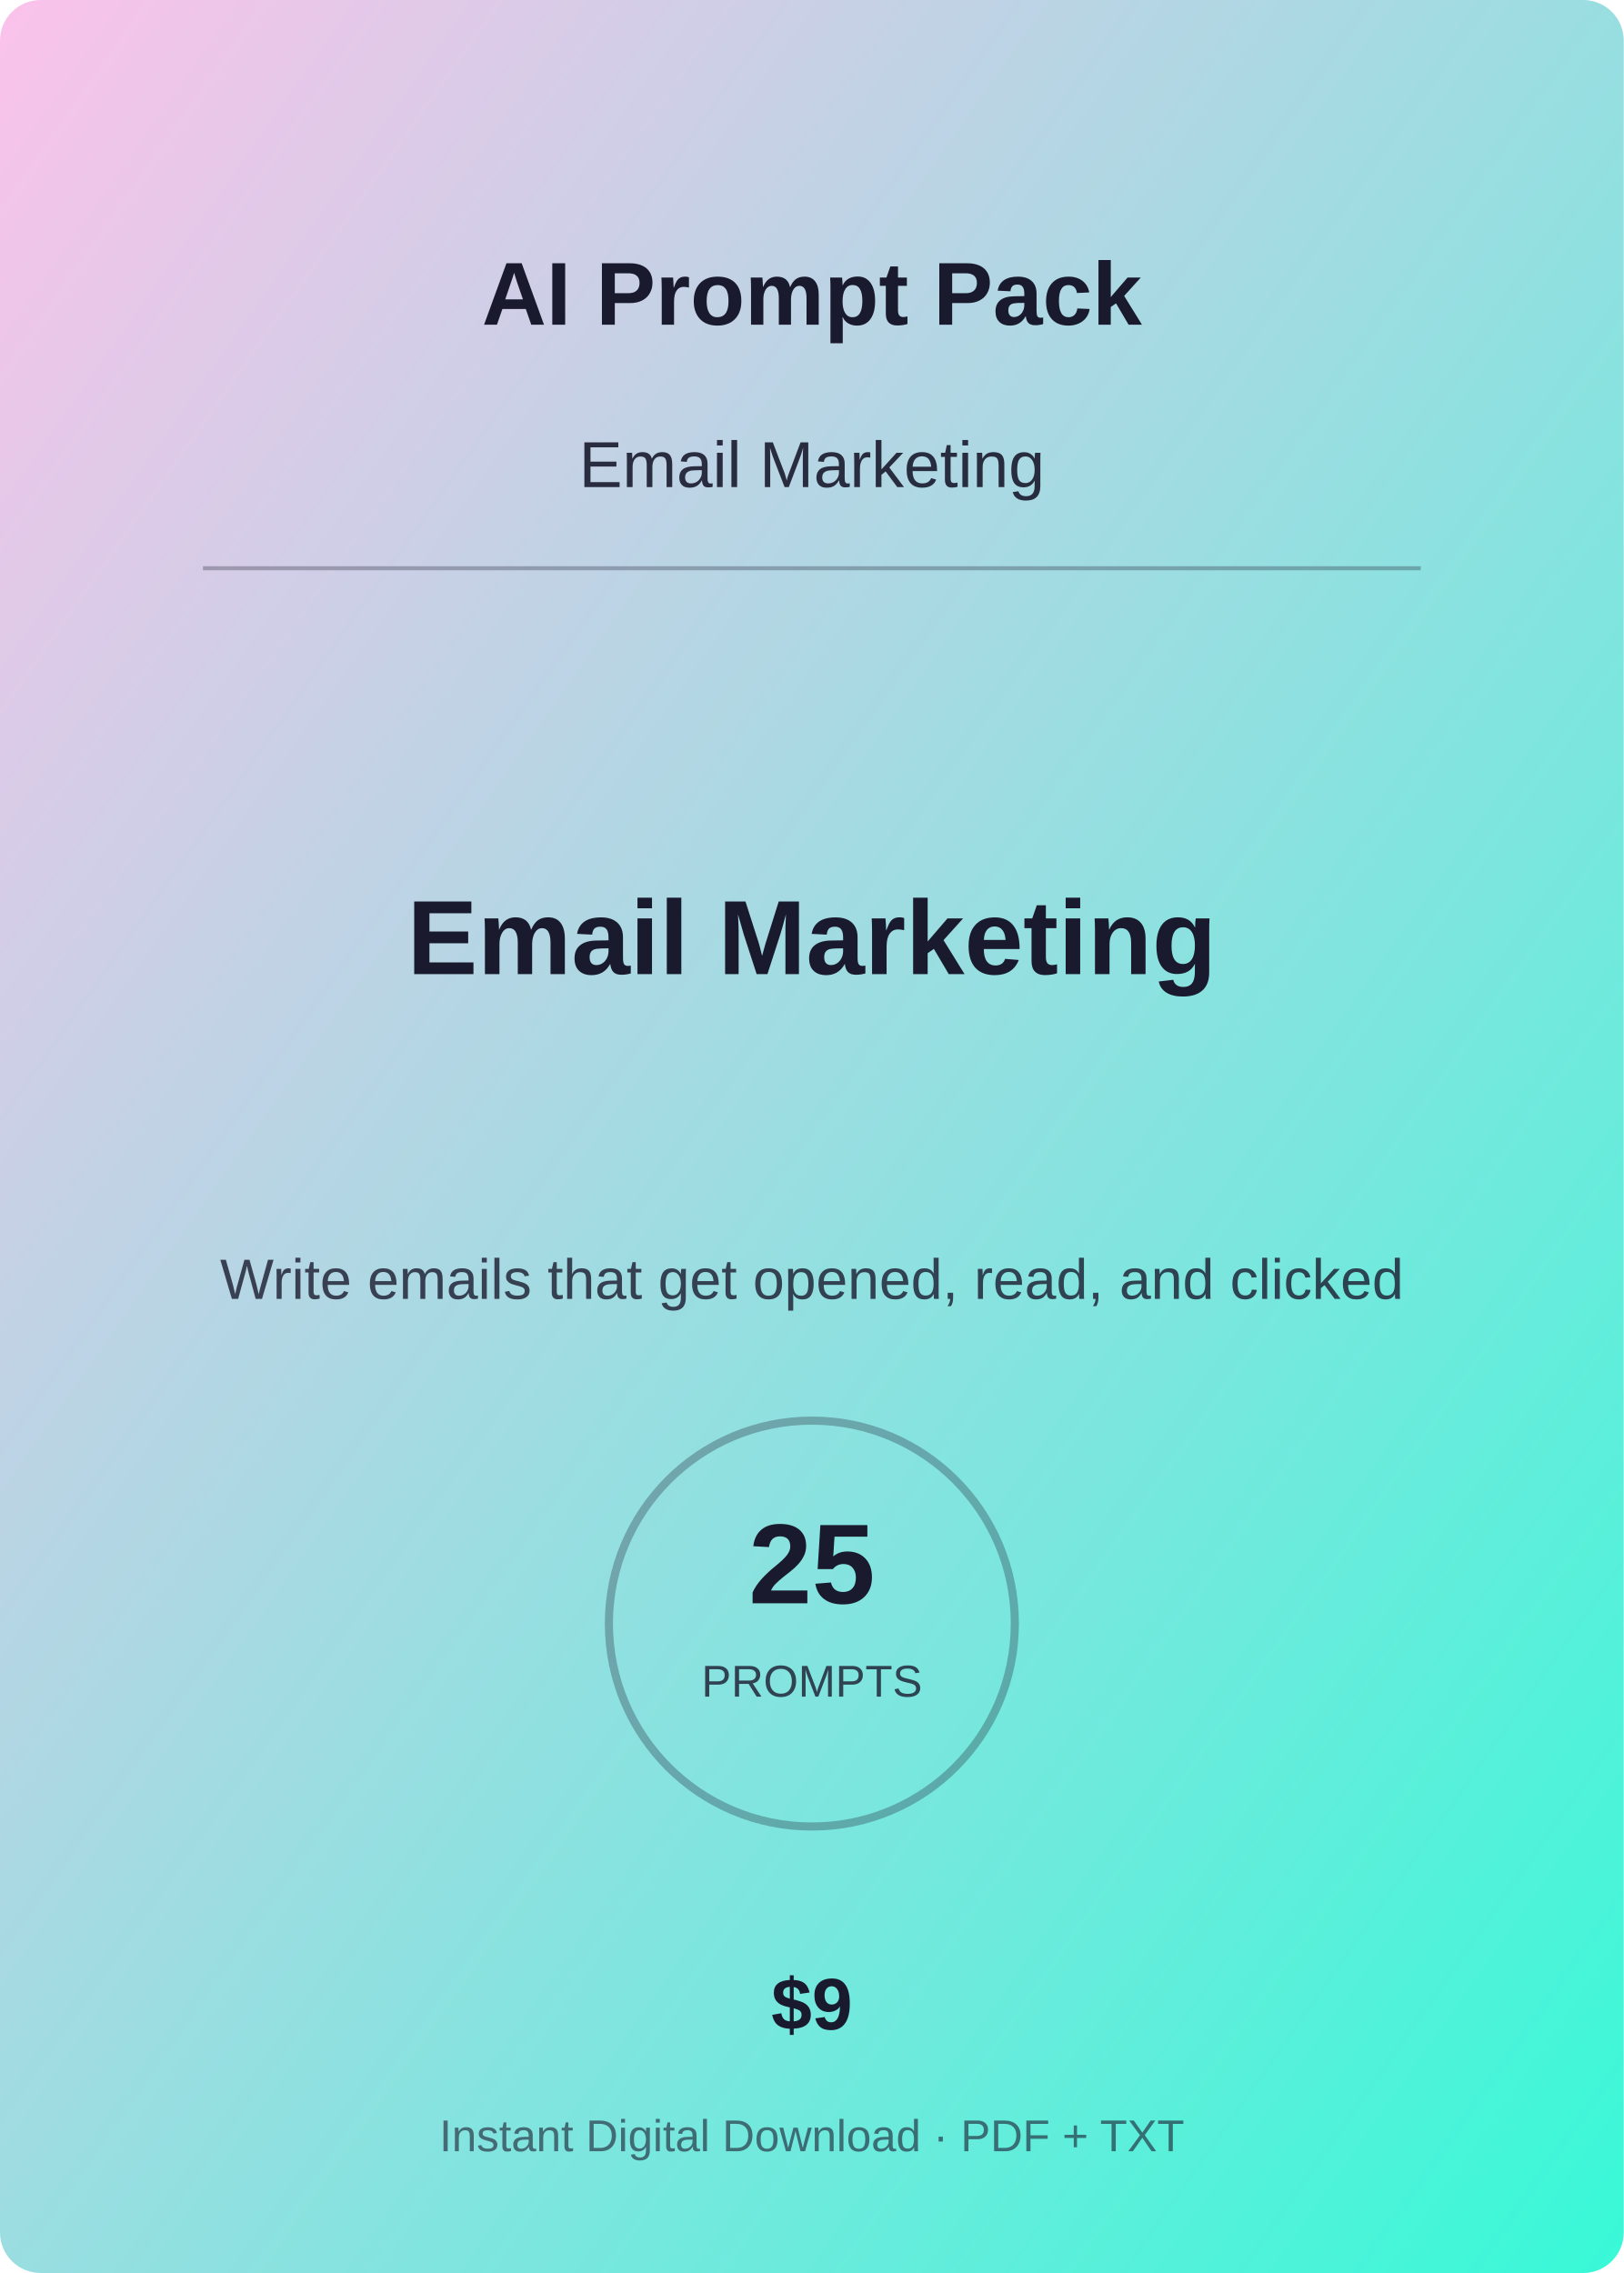
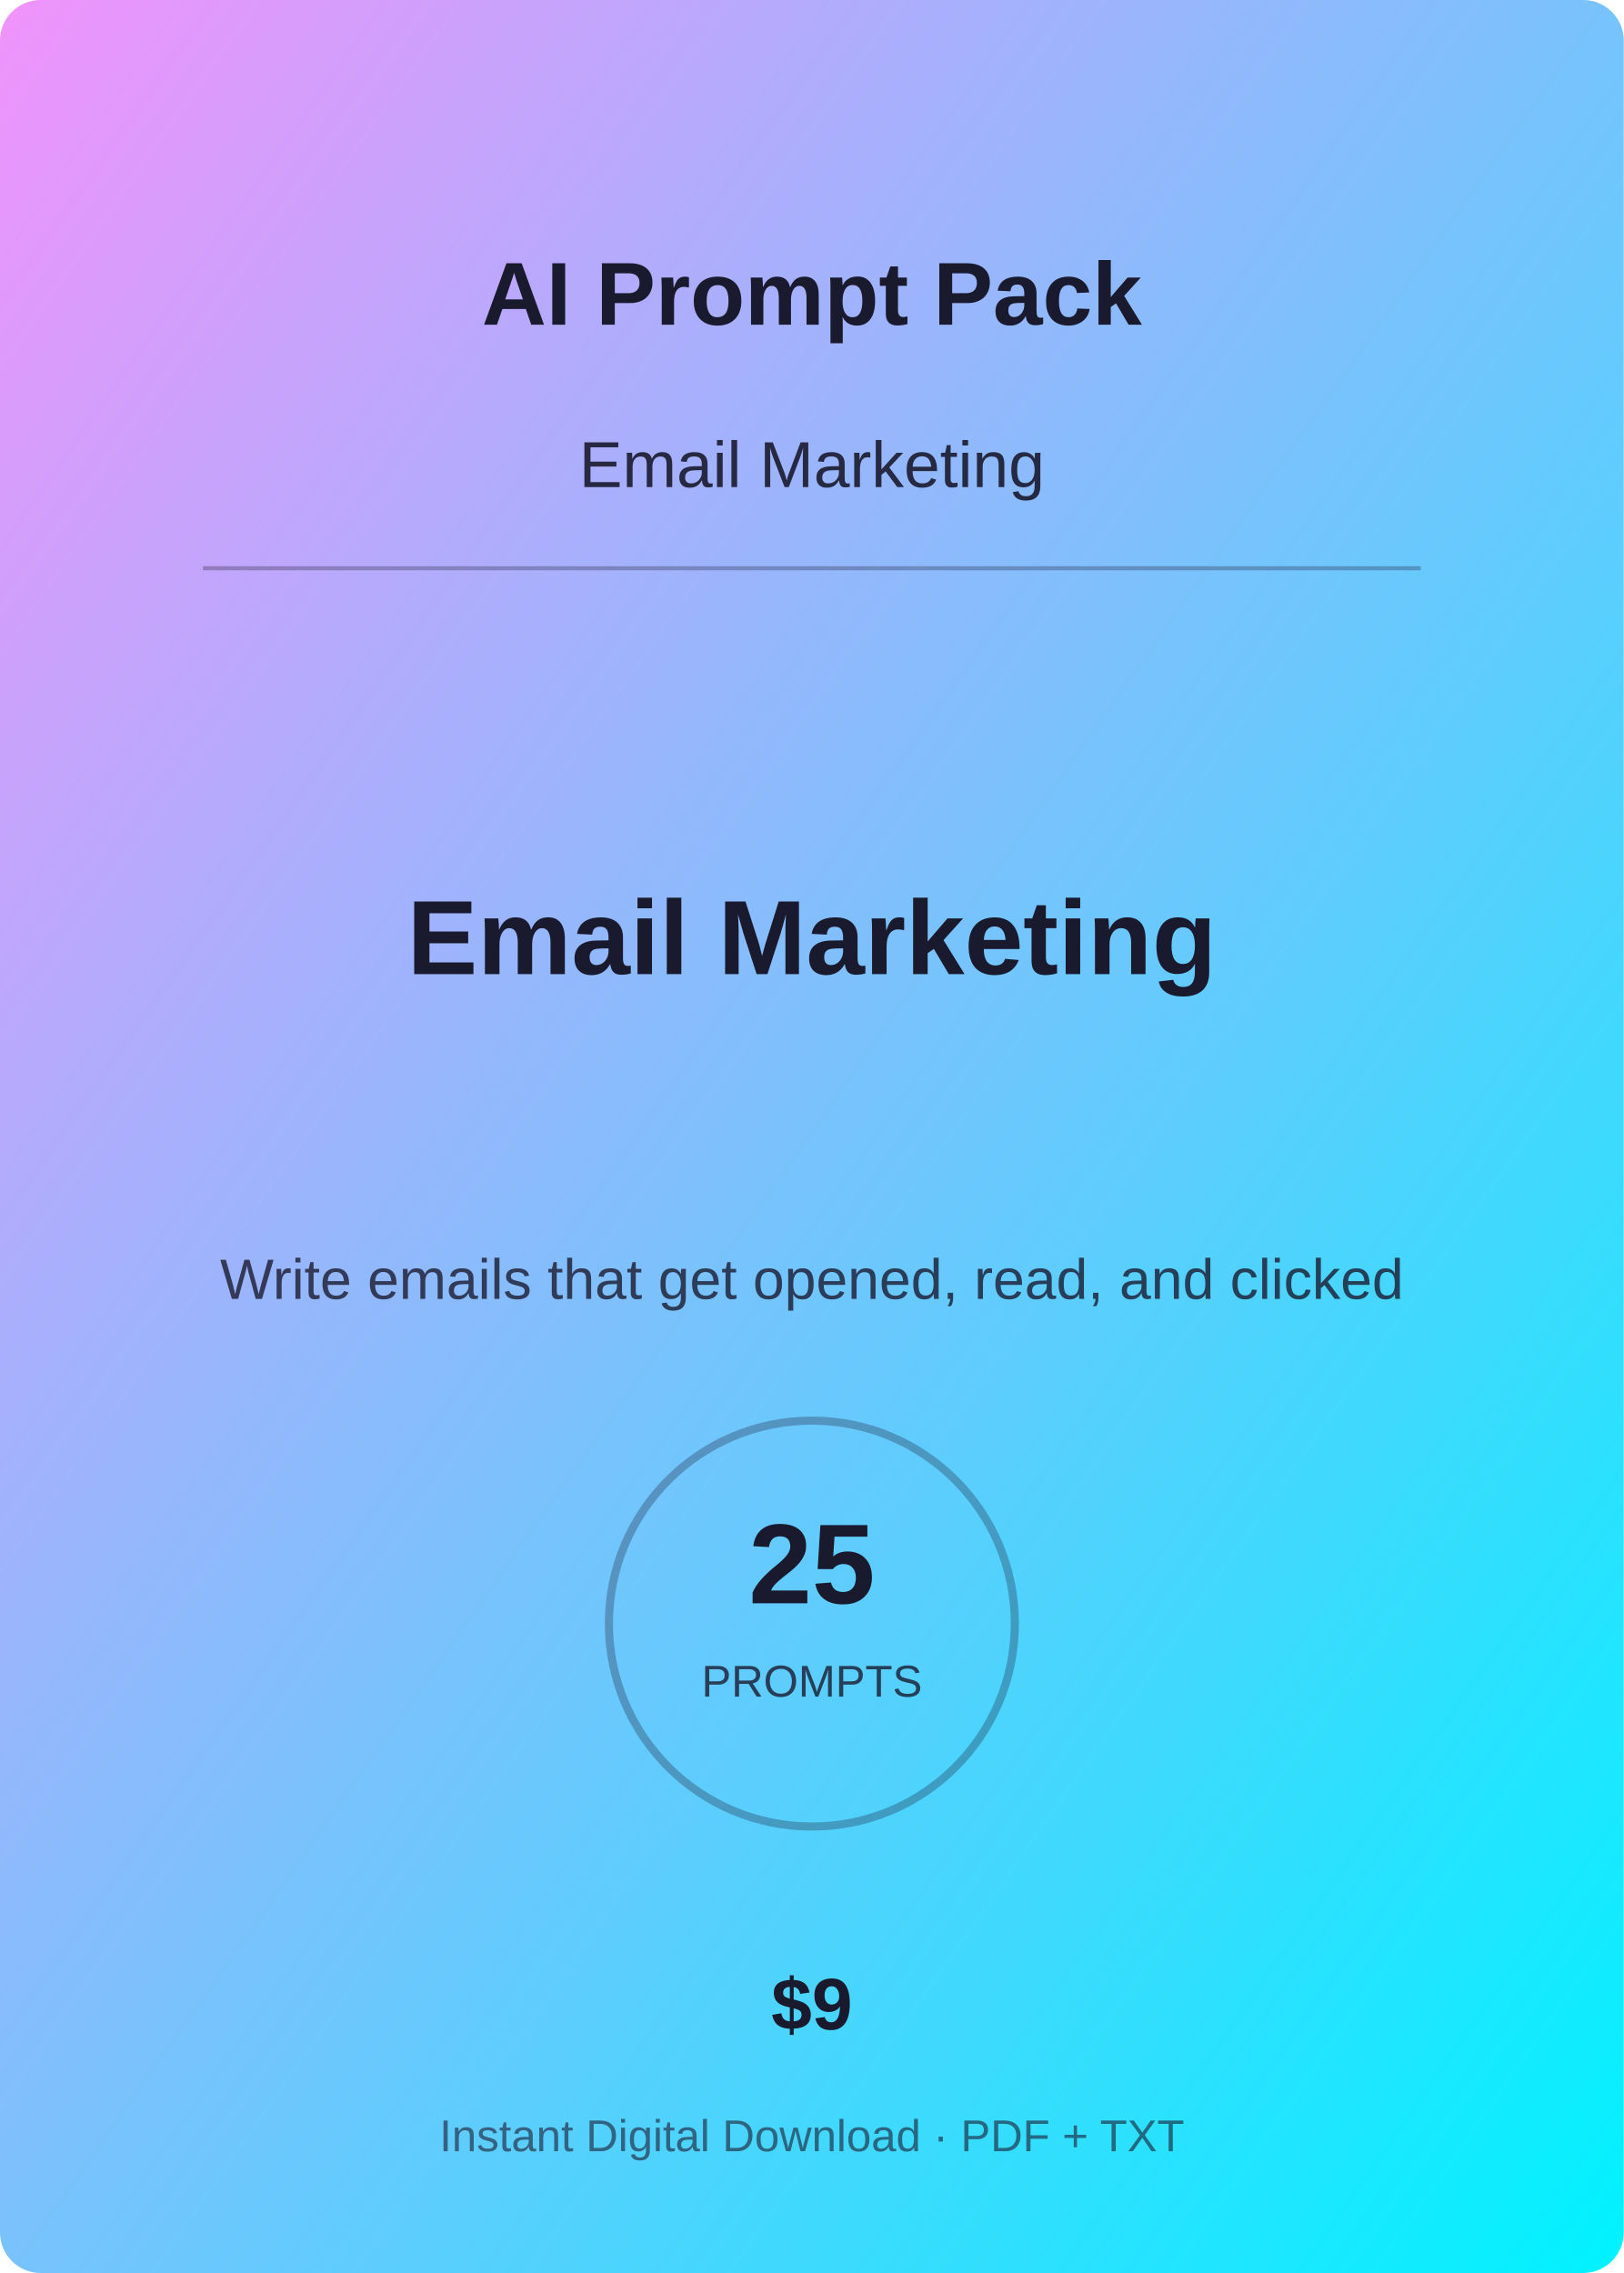
<svg xmlns="http://www.w3.org/2000/svg" viewBox="0 0 400 560">
  <defs>
    <linearGradient id="bg" x1="0%" y1="0%" x2="100%" y2="100%">
-       <stop offset="0%" style="stop-color:#fbc2eb" />
-       <stop offset="100%" style="stop-color:#38f9d7" />
+       <stop offset="0%" style="stop-color:#f093fb" />
+       <stop offset="100%" style="stop-color:#00f2fe" />
    </linearGradient>
  </defs>
  <rect width="400" height="560" fill="url(#bg)" rx="10" />
  <text x="200" y="80" text-anchor="middle" font-family="Arial,sans-serif" font-size="22" font-weight="bold" fill="#1a1a2e">AI Prompt Pack</text>
  <text x="200" y="120" text-anchor="middle" font-family="Arial,sans-serif" font-size="16" fill="#1a1a2e" opacity="0.9">Email Marketing</text>
  <line x1="50" y1="140" x2="350" y2="140" stroke="#1a1a2e" stroke-width="1" opacity="0.3" />
  <text x="200" y="240" text-anchor="middle" font-family="Arial,sans-serif" font-size="26" font-weight="bold" fill="#1a1a2e">Email Marketing</text>
  <text x="200" y="320" text-anchor="middle" font-family="Arial,sans-serif" font-size="14" fill="#1a1a2e" opacity="0.8">Write emails that get opened, read, and clicked</text>
  <circle cx="200" cy="400" r="50" fill="none" stroke="#1a1a2e" stroke-width="2" opacity="0.3" />
  <text x="200" y="395" text-anchor="middle" font-family="Arial,sans-serif" font-size="28" font-weight="bold" fill="#1a1a2e">25</text>
  <text x="200" y="418" text-anchor="middle" font-family="Arial,sans-serif" font-size="11" fill="#1a1a2e" opacity="0.8">PROMPTS</text>
  <text x="200" y="500" text-anchor="middle" font-family="Arial,sans-serif" font-size="18" font-weight="bold" fill="#1a1a2e">$9</text>
  <text x="200" y="530" text-anchor="middle" font-family="Arial,sans-serif" font-size="11" fill="#1a1a2e" opacity="0.6">Instant Digital Download · PDF + TXT</text>
</svg>
